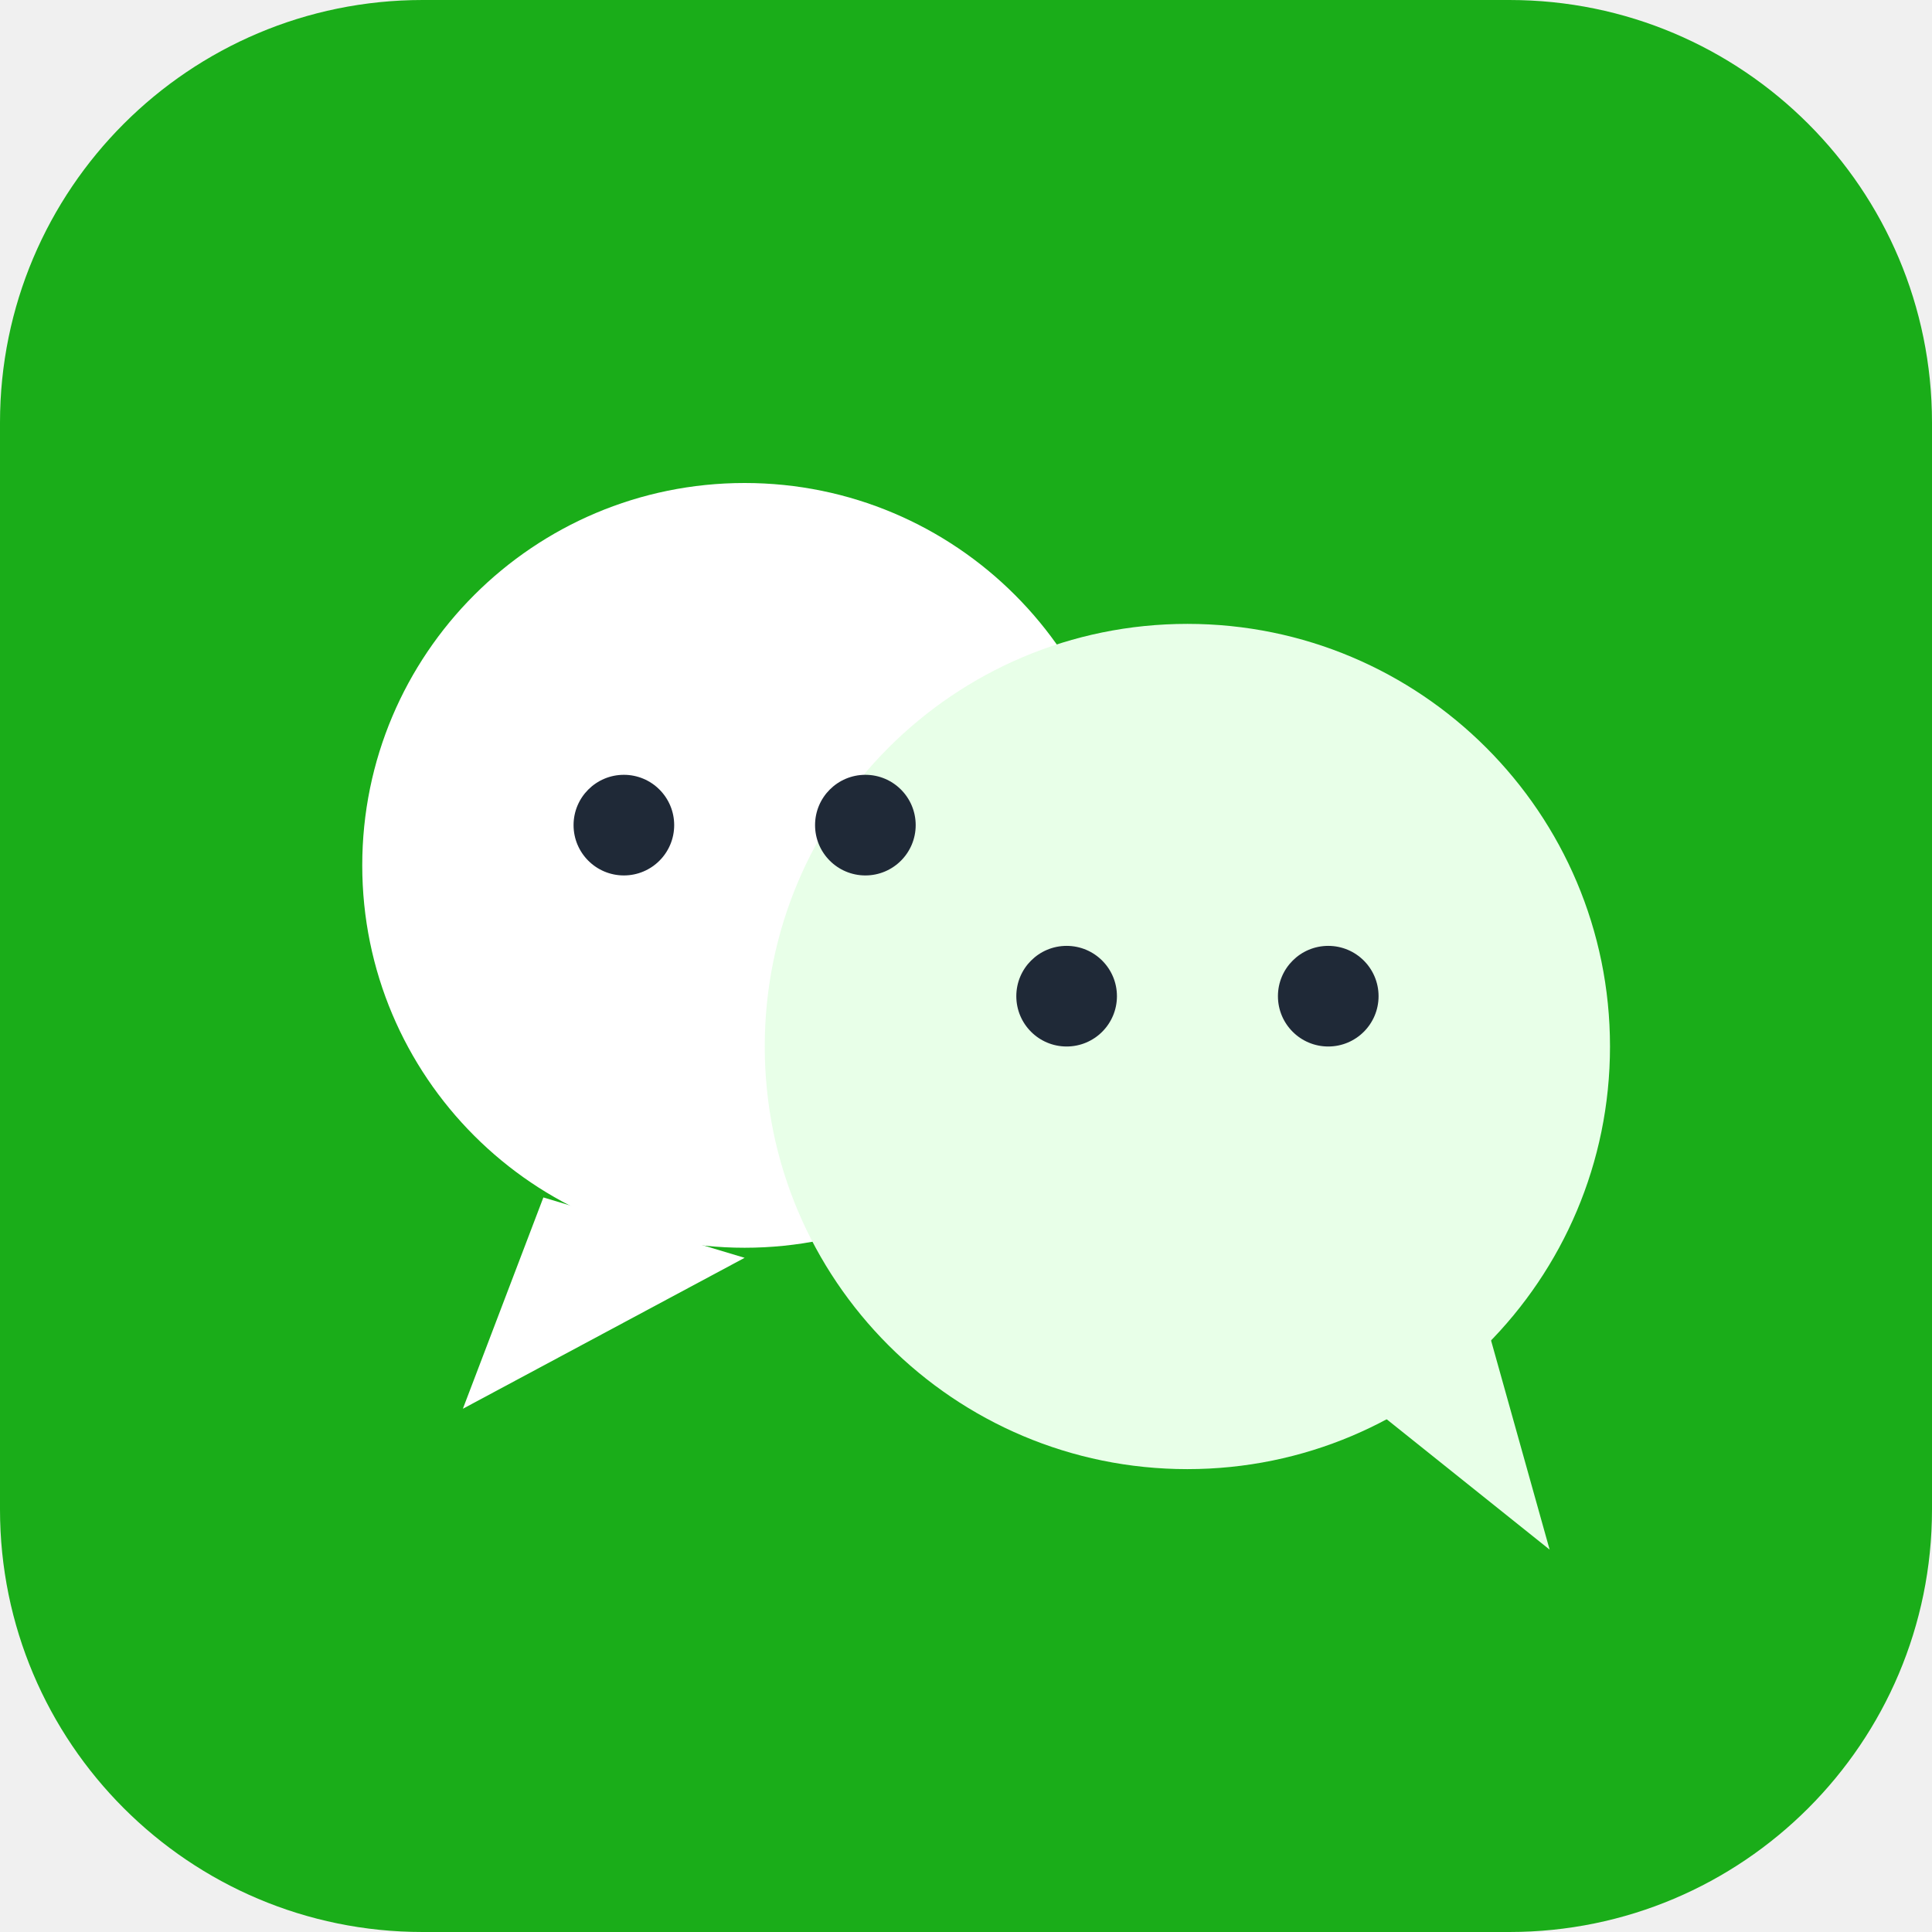
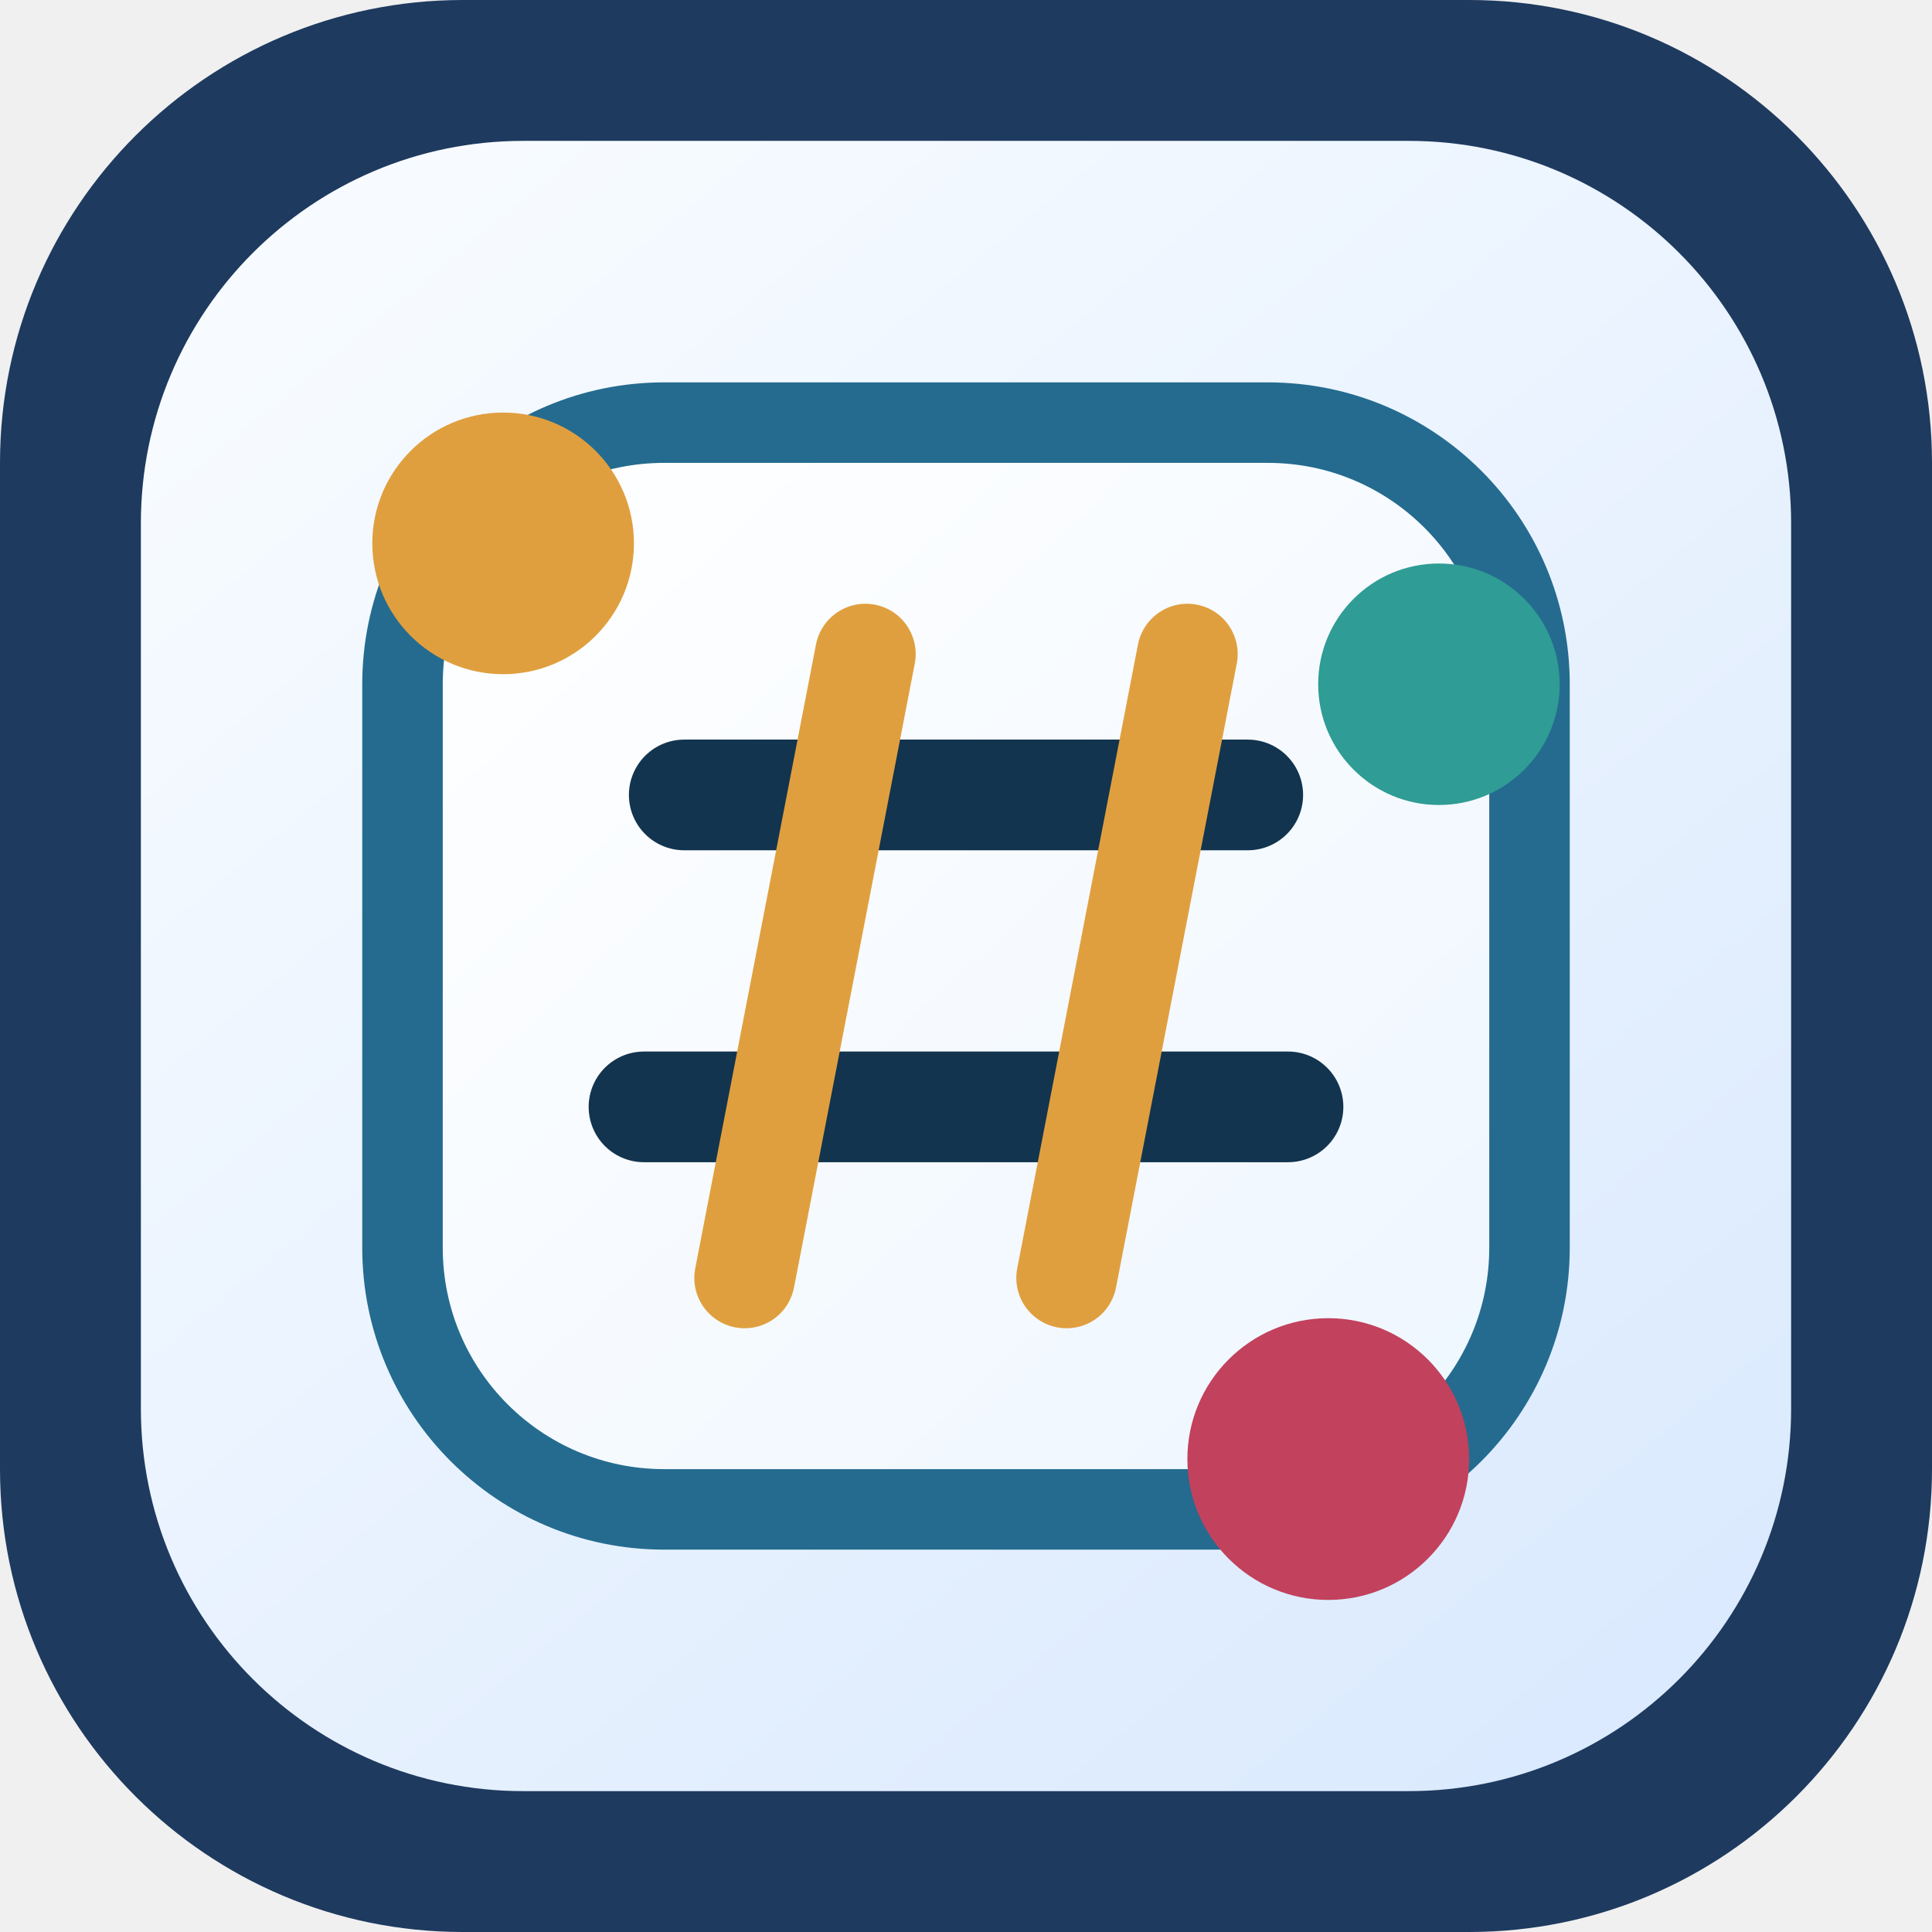
<svg xmlns="http://www.w3.org/2000/svg" width="192" height="192" viewBox="0 0 192 192">
-   <rect width="192" height="192" rx="42" fill="#1aad19" />
-   <circle cx="74" cy="86" r="38" fill="#fff" />
-   <circle cx="118" cy="104" r="42" fill="#e8ffe8" />
-   <circle cx="62" cy="82" r="5" fill="#1f2937" />
-   <circle cx="86" cy="82" r="5" fill="#1f2937" />
-   <circle cx="106" cy="99" r="5" fill="#1f2937" />
-   <circle cx="132" cy="99" r="5" fill="#1f2937" />
-   <path d="M54 119 46 140l28-15" fill="#fff" />
-   <path d="M134 138 154 154l-7-25" fill="#e8ffe8" />
+   <defs>
+     <linearGradient id="bg" x1="38" y1="24" x2="158" y2="170" gradientUnits="userSpaceOnUse">
+       <stop offset="0" stop-color="#f7fbff" />
+       <stop offset="1" stop-color="#dbeafe" />
+     </linearGradient>
+     <linearGradient id="card" x1="48" y1="44" x2="144" y2="148" gradientUnits="userSpaceOnUse">
+       <stop offset="0" stop-color="#ffffff" />
+       <stop offset="1" stop-color="#eef6ff" />
+     </linearGradient>
+   </defs>
+   <rect width="192" height="192" rx="46" fill="#1e3a5f" />
+   <rect x="14" y="14" width="164" height="164" rx="38" fill="url(#bg)" />
+   <rect x="40" y="42" width="112" height="108" rx="26" fill="url(#card)" stroke="#246b8f" stroke-width="8" />
+   <path d="M68 79h56M64 110h64" stroke="#12344f" stroke-width="11" stroke-linecap="round" />
+   <path d="M86 65 74 127M118 65l-12 62" stroke="#e09f3e" stroke-width="10" stroke-linecap="round" />
+   <circle cx="50" cy="54" r="13" fill="#e09f3e" />
+   <circle cx="143" cy="68" r="12" fill="#2f9c95" />
+   <circle cx="132" cy="145" r="14" fill="#c2415d" />
</svg>
